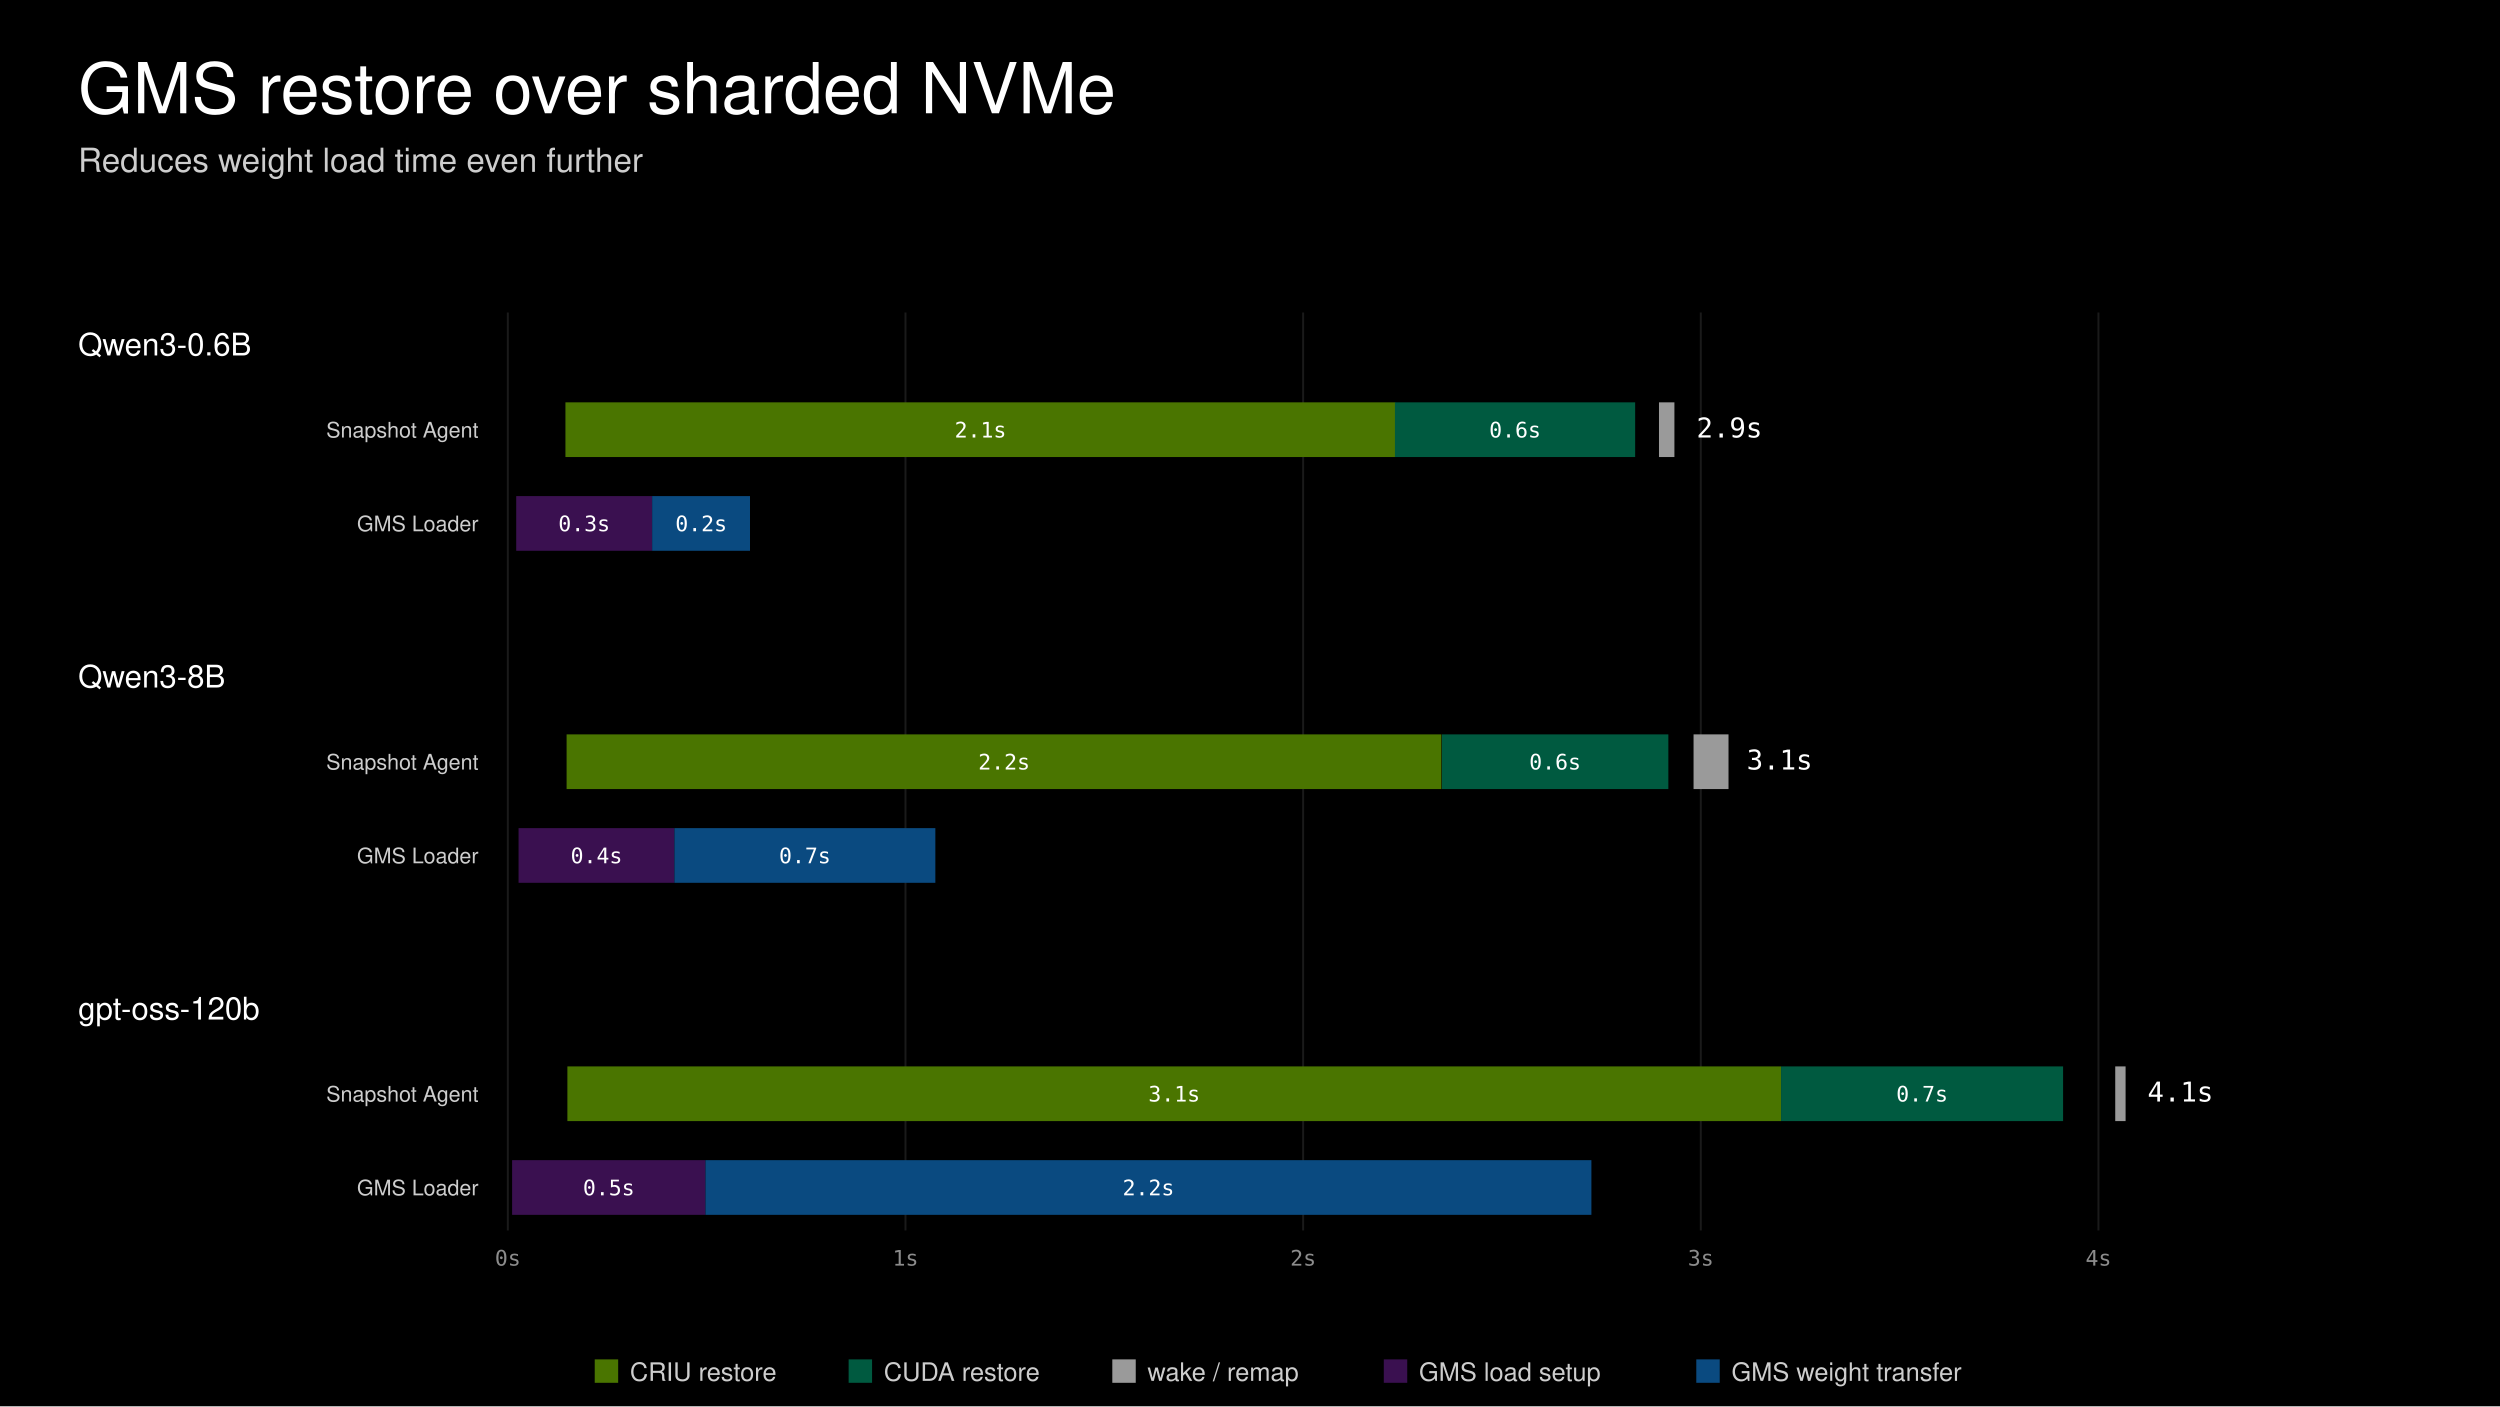
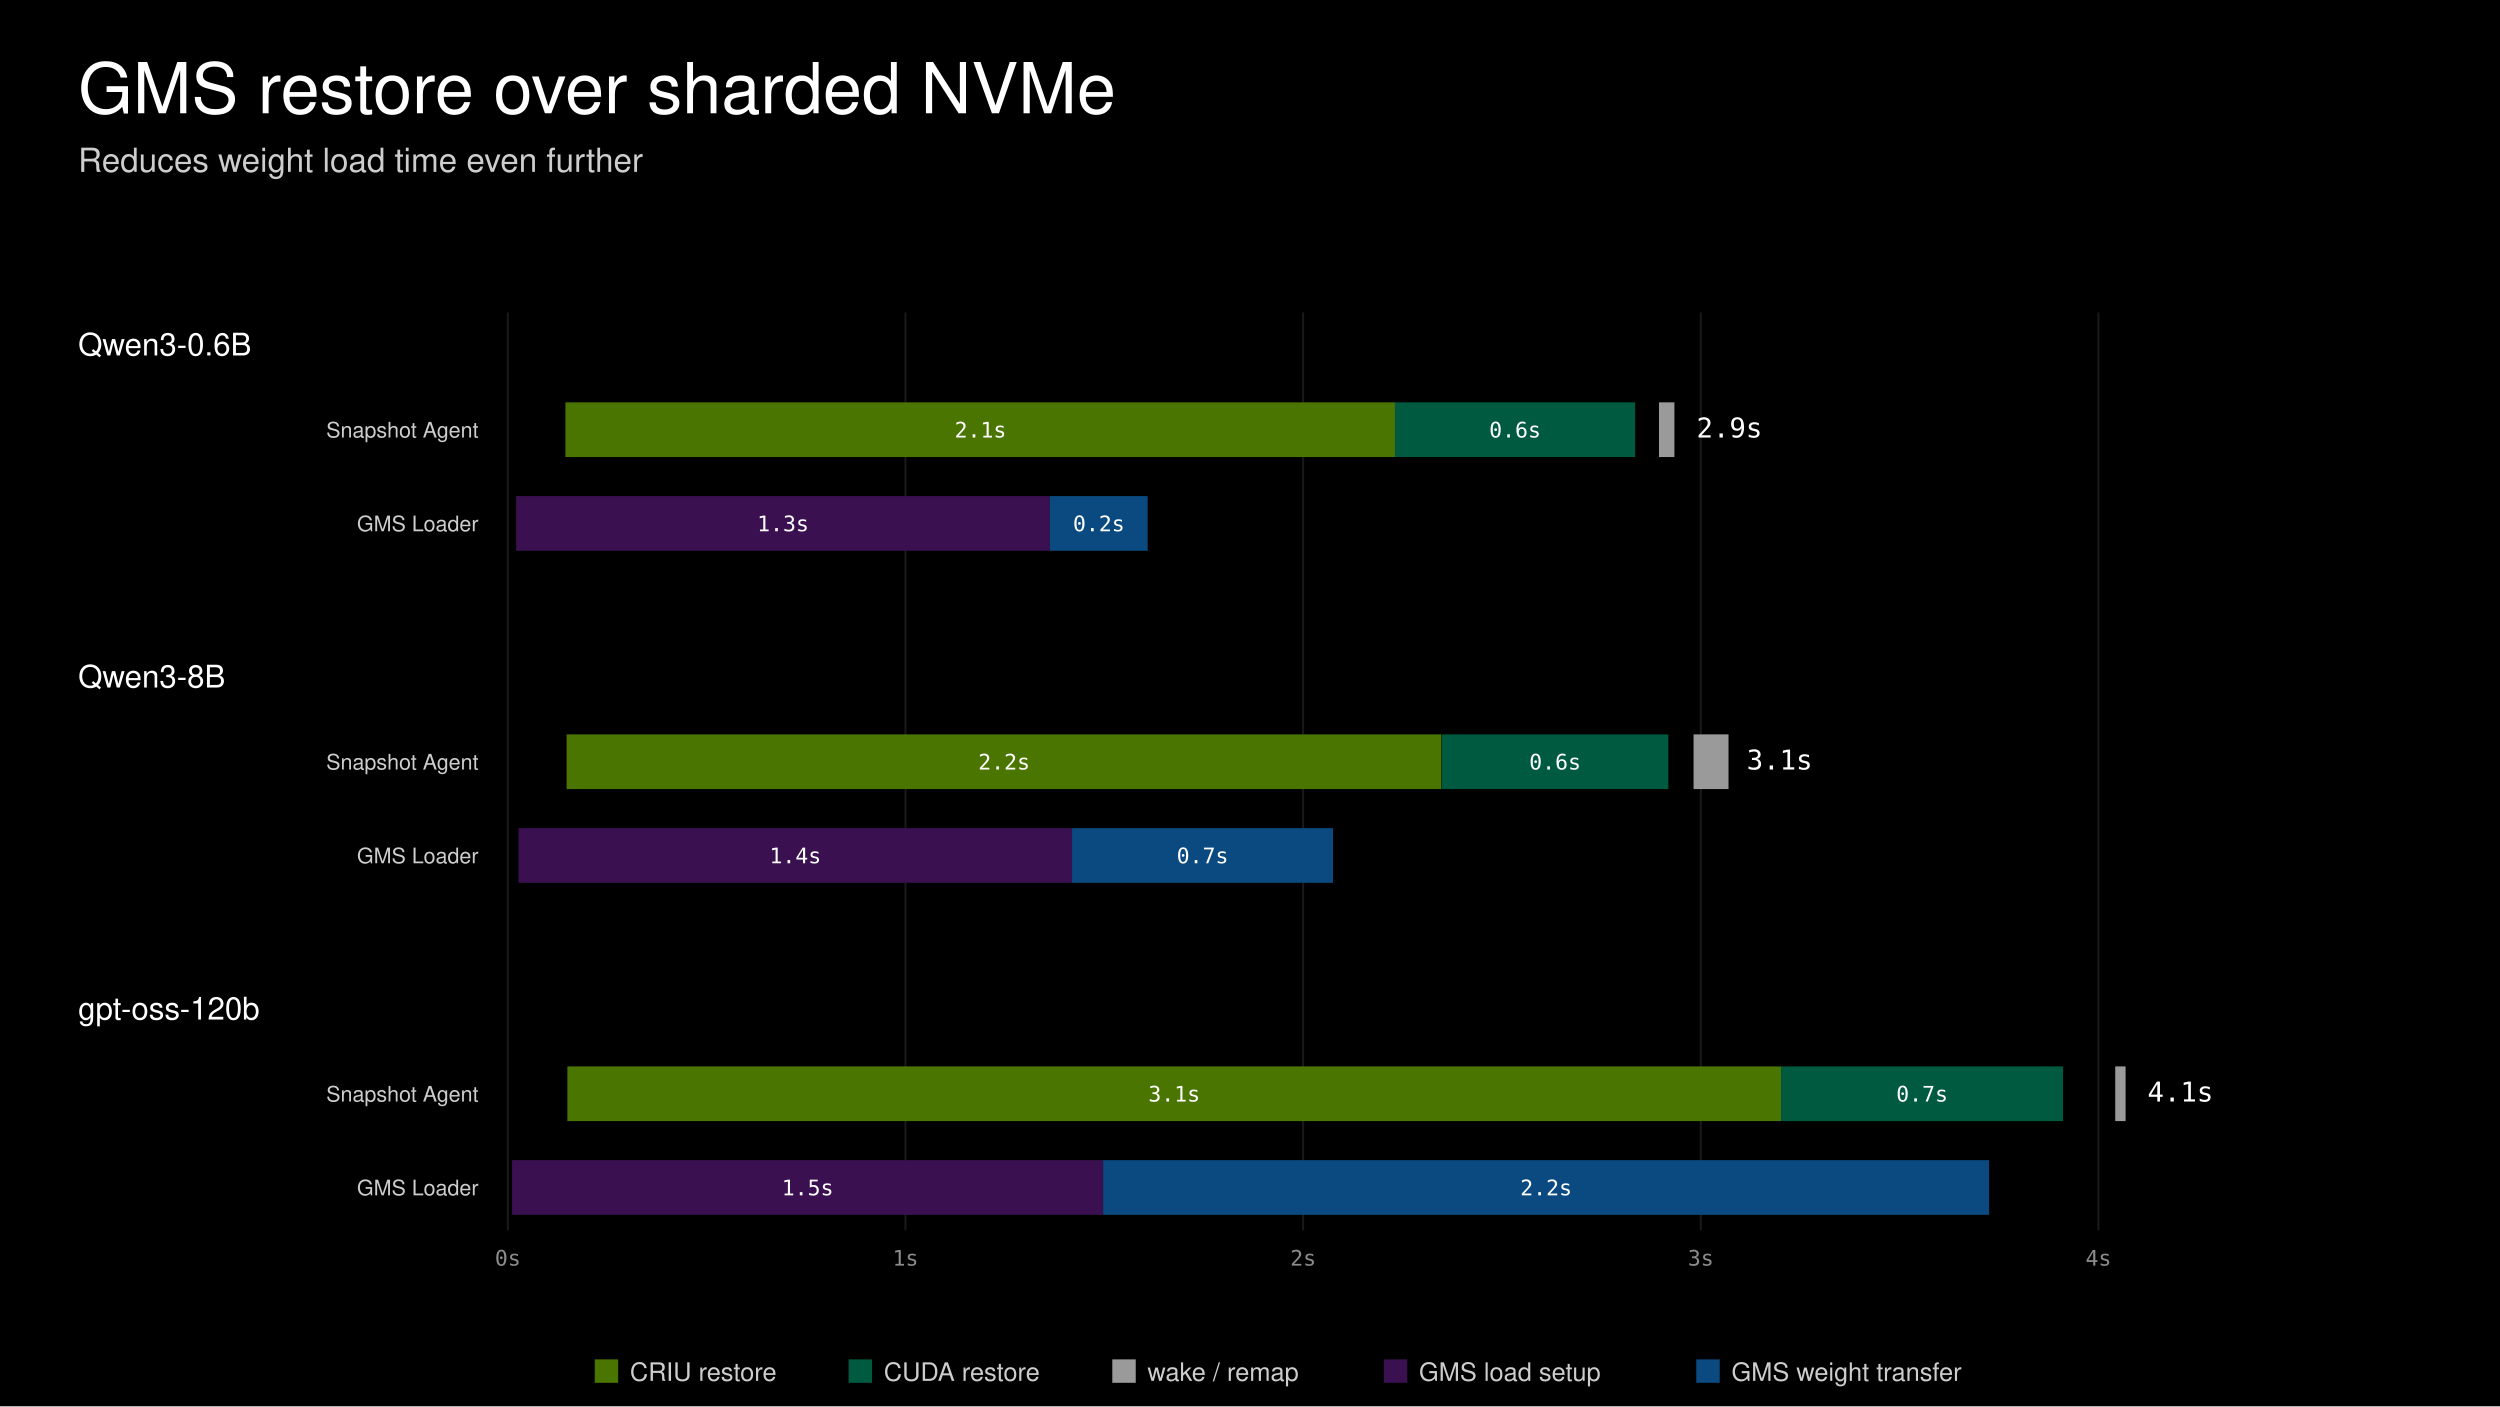
<svg xmlns="http://www.w3.org/2000/svg" width="1280" height="720" viewBox="0 0 1280 720">
  <rect width="1280" height="720" fill="#000000" />
  <style>
  .title { font-family: "Helvetica Neue", Helvetica, Geist, Arial, sans-serif; font-size: 36px; font-weight: 300; fill: #ffffff; }
  .subtitle { font-family: "Helvetica Neue", Helvetica, Geist, Arial, sans-serif; font-size: 17px; font-weight: 300; fill: #cdcdcd; }
  .model { font-family: Geist, "Helvetica Neue", Helvetica, Arial, sans-serif; font-size: 16px; font-weight: 500; fill: #ffffff; }
  .lane-label { font-family: Geist, "Helvetica Neue", Helvetica, Arial, sans-serif; font-size: 11px; font-weight: 400; fill: #cdcdcd; }
  .num { font-family: "Geist Mono", "SF Mono", Menlo, Consolas, monospace; font-size: 11px; font-weight: 500; fill: #ffffff; }
  .num-on-green { font-family: "Geist Mono", "SF Mono", Menlo, Consolas, monospace; font-size: 11px; font-weight: 600; fill: #000000; }
  .num-small { font-family: "Geist Mono", "SF Mono", Menlo, Consolas, monospace; font-size: 10px; font-weight: 400; fill: #cdcdcd; }
  .total { font-family: "Geist Mono", "SF Mono", Menlo, Consolas, monospace; font-size: 14px; font-weight: 500; fill: #ffffff; }
  .axis { font-family: "Geist Mono", "SF Mono", Menlo, Consolas, monospace; font-size: 11px; font-weight: 400; fill: #8c8c8c; }
  .legend { font-family: Geist, "Helvetica Neue", Helvetica, Arial, sans-serif; font-size: 13px; font-weight: 400; fill: #cdcdcd; }
</style>
  <text class="title" x="40" y="58">GMS restore over sharded NVMe</text>
  <text class="subtitle" x="40" y="88">Reduces weight load time even further</text>
  <line x1="260.0" y1="160" x2="260.0" y2="630" stroke="#1a1a1a" stroke-width="1" />
  <text class="axis" x="260.0" y="648" text-anchor="middle">0s</text>
  <line x1="463.6" y1="160" x2="463.6" y2="630" stroke="#1a1a1a" stroke-width="1" />
  <text class="axis" x="463.6" y="648" text-anchor="middle">1s</text>
  <line x1="667.2" y1="160" x2="667.2" y2="630" stroke="#1a1a1a" stroke-width="1" />
  <text class="axis" x="667.2" y="648" text-anchor="middle">2s</text>
  <line x1="870.8" y1="160" x2="870.8" y2="630" stroke="#1a1a1a" stroke-width="1" />
  <text class="axis" x="870.8" y="648" text-anchor="middle">3s</text>
  <line x1="1074.4" y1="160" x2="1074.4" y2="630" stroke="#1a1a1a" stroke-width="1" />
  <text class="axis" x="1074.4" y="648" text-anchor="middle">4s</text>
  <text class="model" x="40" y="182">Qwen3-0.6B</text>
  <text class="lane-label" x="245" y="224.0" text-anchor="end">Snapshot Agent</text>
  <text class="lane-label" x="245" y="272.0" text-anchor="end">GMS Loader</text>
-   <rect x="264.3" y="254" width="69.6" height="28" fill="#3a1050" />
-   <text class="num" x="299.1" y="272.0" text-anchor="middle">0.3s</text>
-   <rect x="333.9" y="254" width="50.1" height="28" fill="#0a4a80" />
-   <text class="num" x="359.0" y="272.0" text-anchor="middle">0.2s</text>
+   <rect x="264.3" y="254" width="273.2" height="28" fill="#3a1050" />
+   <text class="num" x="400.9" y="272.0" text-anchor="middle">1.3s</text>
+   <rect x="537.5" y="254" width="50.1" height="28" fill="#0a4a80" />
+   <text class="num" x="562.6" y="272.0" text-anchor="middle">0.2s</text>
  <rect x="289.5" y="206" width="424.9" height="28" fill="#4a7500" />
  <text class="num" x="502.0" y="224.0" text-anchor="middle">2.1s</text>
  <rect x="714.2" y="206" width="123.0" height="28" fill="#005a40" />
  <text class="num" x="775.7" y="224.0" text-anchor="middle">0.6s</text>
  <rect x="849.4" y="206" width="7.9" height="28" fill="#9a9a9a" />
  <text class="total" x="868.6" y="224.0">2.9s</text>
  <text class="model" x="40" y="352">Qwen3-8B</text>
  <text class="lane-label" x="245" y="394.0" text-anchor="end">Snapshot Agent</text>
  <text class="lane-label" x="245" y="442.0" text-anchor="end">GMS Loader</text>
-   <rect x="265.5" y="424" width="79.8" height="28" fill="#3a1050" />
-   <text class="num" x="305.4" y="442.0" text-anchor="middle">0.4s</text>
-   <rect x="345.3" y="424" width="133.6" height="28" fill="#0a4a80" />
-   <text class="num" x="412.1" y="442.0" text-anchor="middle">0.7s</text>
+   <rect x="265.5" y="424" width="283.4" height="28" fill="#3a1050" />
+   <text class="num" x="407.2" y="442.0" text-anchor="middle">1.4s</text>
+   <rect x="548.9" y="424" width="133.6" height="28" fill="#0a4a80" />
+   <text class="num" x="615.7" y="442.0" text-anchor="middle">0.7s</text>
  <rect x="290.1" y="376" width="447.9" height="28" fill="#4a7500" />
  <text class="num" x="514.1" y="394.0" text-anchor="middle">2.2s</text>
  <rect x="738.3" y="376" width="115.9" height="28" fill="#005a40" />
  <text class="num" x="796.2" y="394.0" text-anchor="middle">0.6s</text>
  <rect x="867.1" y="376" width="17.9" height="28" fill="#9a9a9a" />
  <text class="total" x="894.3" y="394.0">3.1s</text>
  <text class="model" x="40" y="522">gpt-oss-120b</text>
  <text class="lane-label" x="245" y="564.0" text-anchor="end">Snapshot Agent</text>
  <text class="lane-label" x="245" y="612.0" text-anchor="end">GMS Loader</text>
-   <rect x="262.2" y="594" width="99.0" height="28" fill="#3a1050" />
-   <text class="num" x="311.7" y="612.0" text-anchor="middle">0.5s</text>
-   <rect x="361.2" y="594" width="453.6" height="28" fill="#0a4a80" />
-   <text class="num" x="588.0" y="612.0" text-anchor="middle">2.2s</text>
+   <rect x="262.2" y="594" width="302.6" height="28" fill="#3a1050" />
+   <text class="num" x="413.5" y="612.0" text-anchor="middle">1.5s</text>
+   <rect x="564.8" y="594" width="453.6" height="28" fill="#0a4a80" />
+   <text class="num" x="791.6" y="612.0" text-anchor="middle">2.2s</text>
  <rect x="290.5" y="546" width="621.4" height="28" fill="#4a7500" />
  <text class="num" x="601.2" y="564.0" text-anchor="middle">3.1s</text>
  <rect x="911.9" y="546" width="144.4" height="28" fill="#005a40" />
  <text class="num" x="984.1" y="564.0" text-anchor="middle">0.7s</text>
  <rect x="1083.0" y="546" width="5.3" height="28" fill="#9a9a9a" />
  <text class="total" x="1099.5" y="564.0">4.1s</text>
  <rect x="304.5" y="696" width="12" height="12" fill="#4a7500" />
  <text class="legend" x="322.5" y="707">CRIU restore</text>
  <rect x="434.5" y="696" width="12" height="12" fill="#005a40" />
  <text class="legend" x="452.5" y="707">CUDA restore</text>
  <rect x="569.5" y="696" width="12" height="12" fill="#9a9a9a" />
  <text class="legend" x="587.5" y="707">wake / remap</text>
  <rect x="708.5" y="696" width="12" height="12" fill="#3a1050" />
  <text class="legend" x="726.5" y="707">GMS load setup</text>
  <rect x="868.5" y="696" width="12" height="12" fill="#0a4a80" />
  <text class="legend" x="886.5" y="707">GMS weight transfer</text>
</svg>
